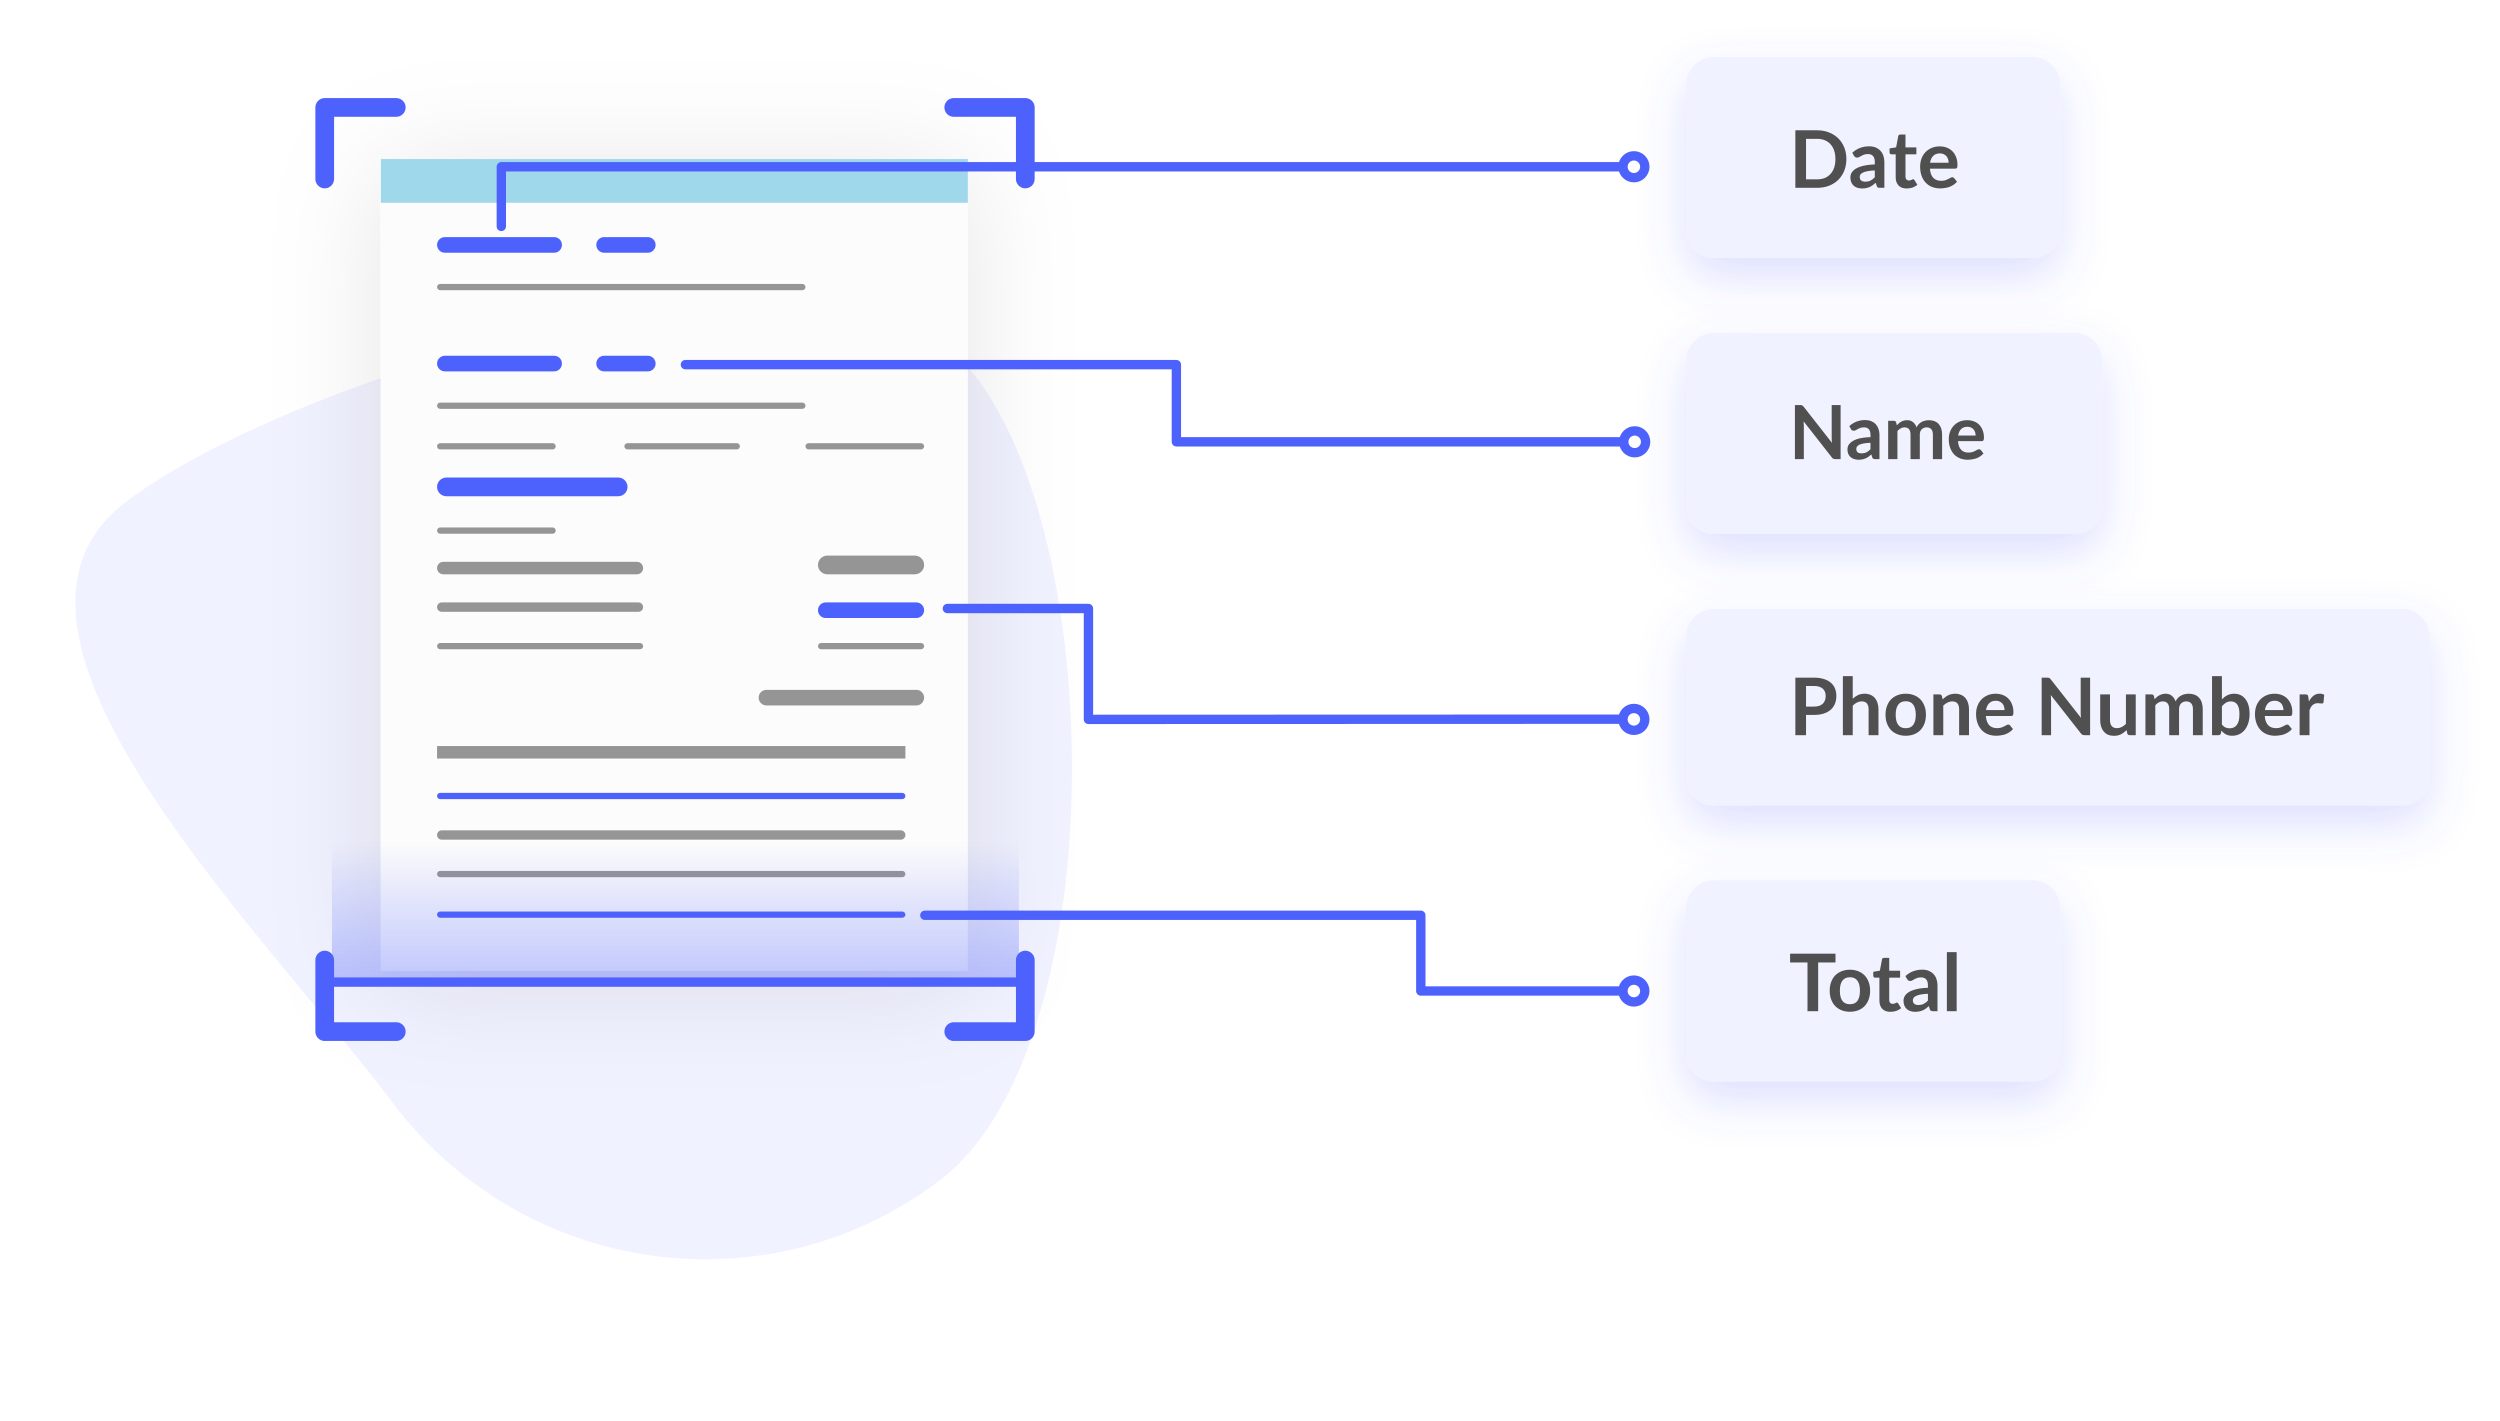
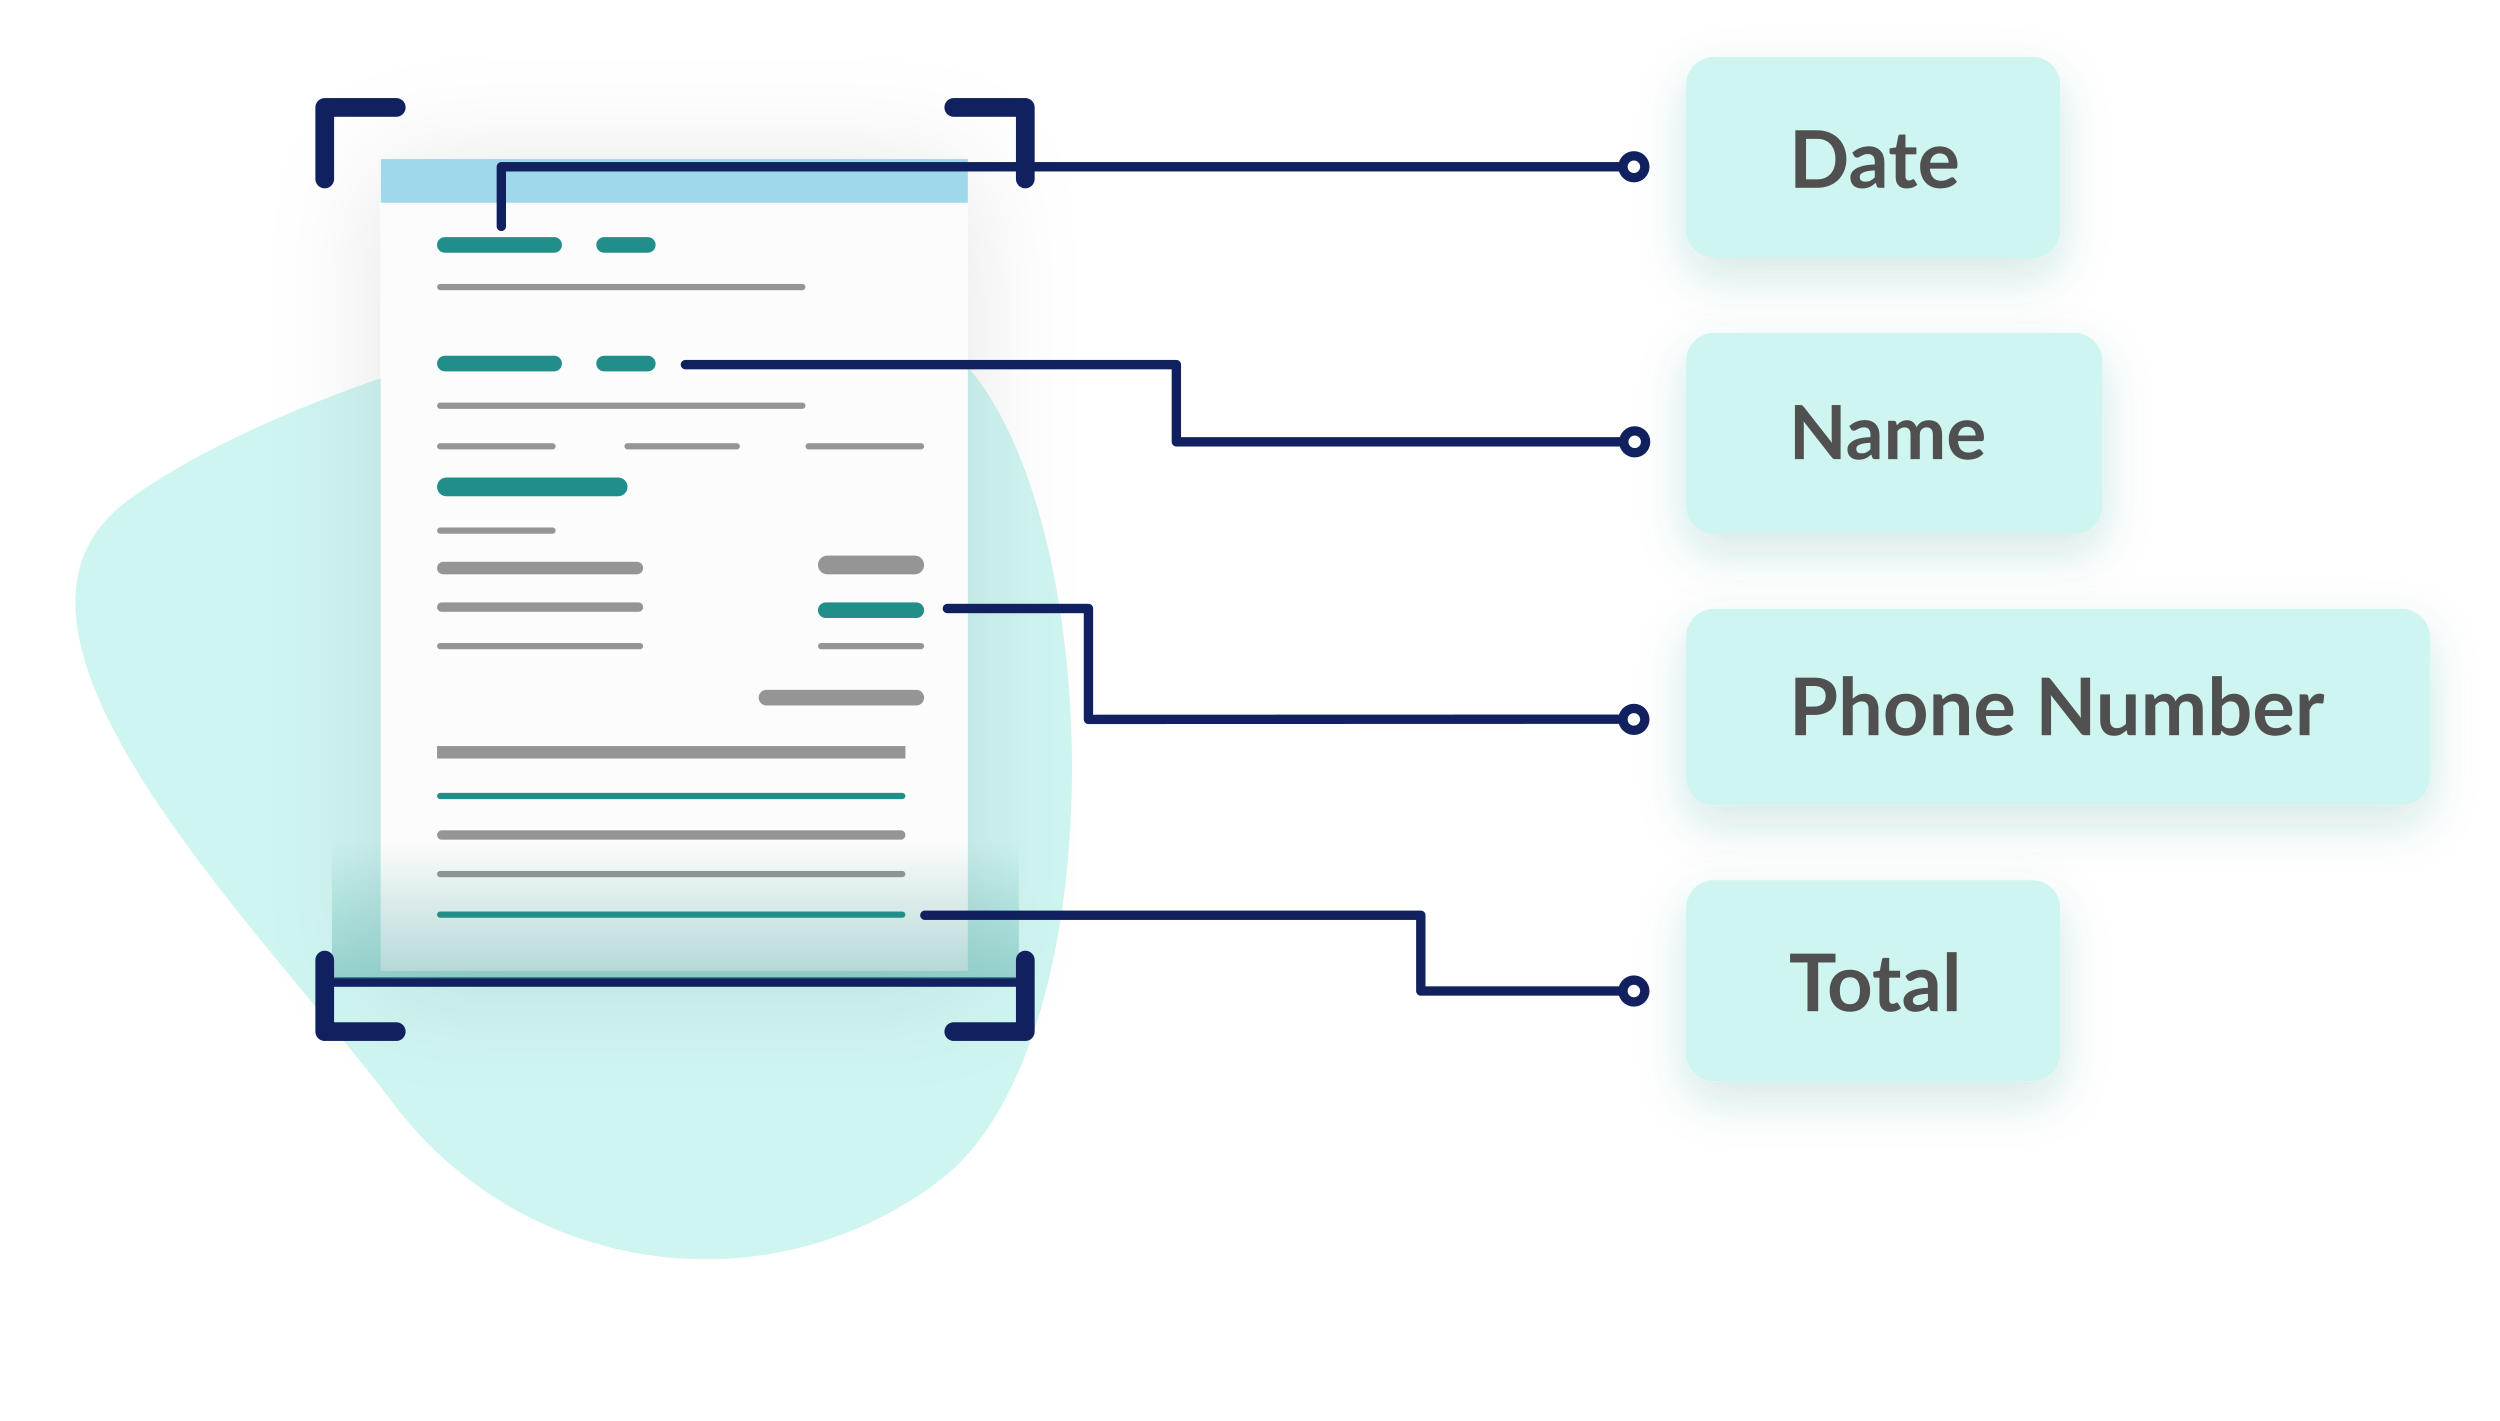
<svg xmlns="http://www.w3.org/2000/svg" width="534.402" height="303.63" viewBox="0 0 534.402 303.63">
  <defs>
-     <style>.a,.i{fill:#f1f2ff;}.a{opacity:0.998;}.b{fill:#fcfcfc;}.c{fill:#a0d8eb;}.d{fill:#4d61fc;}.e{fill:#959595;}.f,.h,.l,.n{fill:none;}.f,.h,.l{stroke:#4d61fc;}.f,.l{stroke-width:2px;}.g{fill:url(#c);}.h,.l{stroke-linecap:round;stroke-linejoin:round;}.h{stroke-width:4px;}.j,.k{fill:#505050;font-family:Lato-Bold, Lato;font-weight:700;}.j{font-size:17px;}.k{font-size:16px;}.m{stroke:none;}.o{filter:url(#j);}.p{filter:url(#h);}.q{filter:url(#f);}.r{filter:url(#d);}.s{filter:url(#a);}</style>
+     <style>.a,.i{fill:#cff5f1;}.a{opacity:0.998;}.b{fill:#fcfcfc;}.c{fill:#a0d8eb;}.d{fill:#218E89;}.e{fill:#959595;}.f,.h,.l,.n{fill:none;}.f,.h,.l{stroke:#11205e;}.f,.l{stroke-width:2px;}.g{fill:url(#c);}.h,.l{stroke-linecap:round;stroke-linejoin:round;}.h{stroke-width:4px;}.j,.k{fill:#505050;font-family:Lato-Bold, Lato;font-weight:700;}.j{font-size:17px;}.k{font-size:16px;}.m{stroke:none;}.o{filter:url(#j);}.p{filter:url(#h);}.q{filter:url(#f);}.r{filter:url(#d);}.s{filter:url(#a);}</style>
    <filter id="a" x="45.413" y="0" width="197.472" height="245.525" filterUnits="userSpaceOnUse">
      <feOffset dy="2" input="SourceAlpha" />
      <feGaussianBlur stdDeviation="12" result="b" />
      <feFlood flood-opacity="0.102" />
      <feComposite operator="in" in2="b" />
      <feComposite in="SourceGraphic" />
    </filter>
    <linearGradient id="c" x1="0.5" x2="0.5" y2="1" gradientUnits="objectBoundingBox">
-       <stop offset="0" stop-color="#4d61fc" stop-opacity="0" />
-       <stop offset="1" stop-color="#4d61fc" stop-opacity="0.341" />
+       <stop offset="0" stop-color="#218E89" stop-opacity="0" />
+       <stop offset="1" stop-color="#218E89" stop-opacity="0.341" />
    </linearGradient>
    <filter id="d" x="345.402" y="1.149" width="110" height="73" filterUnits="userSpaceOnUse">
      <feOffset dy="4" input="SourceAlpha" />
      <feGaussianBlur stdDeviation="5" result="e" />
-       <feFlood flood-color="#4d61fc" flood-opacity="0.2" />
+       <feFlood flood-color="#218E89" flood-opacity="0.2" />
      <feComposite operator="in" in2="e" />
      <feComposite in="SourceGraphic" />
    </filter>
    <filter id="f" x="345.402" y="60.149" width="119" height="73" filterUnits="userSpaceOnUse">
      <feOffset dy="4" input="SourceAlpha" />
      <feGaussianBlur stdDeviation="5" result="g" />
-       <feFlood flood-color="#4d61fc" flood-opacity="0.2" />
+       <feFlood flood-color="#218E89" flood-opacity="0.2" />
      <feComposite operator="in" in2="g" />
      <feComposite in="SourceGraphic" />
    </filter>
    <filter id="h" x="345.402" y="119.149" width="189" height="72" filterUnits="userSpaceOnUse">
      <feOffset dy="4" input="SourceAlpha" />
      <feGaussianBlur stdDeviation="5" result="i" />
-       <feFlood flood-color="#4d61fc" flood-opacity="0.2" />
+       <feFlood flood-color="#218E89" flood-opacity="0.2" />
      <feComposite operator="in" in2="i" />
      <feComposite in="SourceGraphic" />
    </filter>
    <filter id="j" x="345.402" y="177.149" width="110" height="73" filterUnits="userSpaceOnUse">
      <feOffset dy="4" input="SourceAlpha" />
      <feGaussianBlur stdDeviation="5" result="k" />
-       <feFlood flood-color="#4d61fc" flood-opacity="0.2" />
+       <feFlood flood-color="#218E89" flood-opacity="0.2" />
      <feComposite operator="in" in2="k" />
      <feComposite in="SourceGraphic" />
    </filter>
  </defs>
  <g transform="translate(0 10.285)">
    <g transform="translate(0 0)">
      <g transform="translate(0)">
        <g transform="translate(0)">
          <path class="a" d="M136.729,192.87c46.308.079,83.784-37.187,83.705-83.235S134.824.079,88.516,0-.079,114.993,0,161.041,90.421,192.791,136.729,192.87Z" transform="matrix(0.602, 0.799, -0.799, 0.602, 155.661, 0)" />
          <g transform="translate(81.413 23.715)">
            <g class="s" transform="matrix(1, 0, 0, 1, -81.41, -34)">
              <path class="b" d="M0,0H125.472V173.525H0Z" transform="translate(81.41 34)" />
            </g>
            <rect class="c" width="125.472" height="9.344" transform="translate(0 0)" />
            <rect class="d" width="26.696" height="3.337" rx="1.669" transform="translate(12.013 16.685)" />
            <rect class="d" width="26.696" height="3.337" rx="1.669" transform="translate(12.013 42.047)" />
            <rect class="d" width="40.712" height="4.004" rx="2.002" transform="translate(12.013 68.076)" />
            <rect class="e" width="78.754" height="1.335" rx="0.667" transform="translate(12.013 26.696)" />
            <rect class="e" width="78.754" height="1.335" rx="0.667" transform="translate(12.013 52.058)" />
            <rect class="e" width="25.361" height="1.335" rx="0.667" transform="translate(12.013 60.735)" />
            <rect class="e" width="25.361" height="1.335" rx="0.667" transform="translate(12.013 78.755)" />
            <rect class="e" width="44.049" height="2.67" rx="1.335" transform="translate(12.013 86.096)" />
            <rect class="e" width="44.049" height="2.002" rx="1.001" transform="translate(12.013 94.773)" />
            <rect class="e" width="44.049" height="1.335" rx="0.667" transform="translate(12.013 103.449)" />
            <rect class="e" width="100.111" height="2.002" rx="1.001" transform="translate(12.013 143.492)" />
            <rect class="e" width="100.111" height="1.335" rx="0.667" transform="translate(12.013 152.169)" />
            <rect class="d" width="100.111" height="1.335" rx="0.667" transform="translate(12.013 160.845)" />
            <rect class="d" width="100.111" height="1.335" rx="0.667" transform="translate(12.013 135.485)" />
            <rect class="e" width="100.111" height="2.67" transform="translate(12.013 125.474)" />
            <rect class="e" width="22.692" height="1.335" rx="0.667" transform="translate(93.437 103.449)" />
            <rect class="e" width="35.372" height="3.337" rx="1.669" transform="translate(80.756 113.46)" />
            <rect class="d" width="22.692" height="3.337" rx="1.669" transform="translate(93.437 94.773)" />
            <rect class="e" width="22.692" height="4.004" rx="2.002" transform="translate(93.437 84.761)" />
            <rect class="e" width="25.361" height="1.335" rx="0.667" transform="translate(90.767 60.735)" />
            <rect class="e" width="24.694" height="1.335" rx="0.667" transform="translate(52.058 60.735)" />
            <rect class="d" width="12.681" height="3.337" rx="1.669" transform="translate(46.051 16.685)" />
            <rect class="d" width="12.681" height="3.337" rx="1.669" transform="translate(46.051 42.047)" />
          </g>
        </g>
        <g transform="translate(69.413 12.681)">
          <g transform="translate(1.549 156.937)">
            <line class="f" x2="146.829" transform="translate(0 30.033)" />
            <rect class="g" width="146.829" height="29.366" />
          </g>
          <path class="h" d="M15102,1640.653v-15.291h15.291" transform="translate(-15101.999 -1625.362)" />
          <path class="h" d="M15117.29,1640.653v-15.291H15102" transform="translate(-14967.534 -1625.362)" />
          <path class="h" d="M15117.29,1625.362v15.291H15102" transform="translate(-14967.534 -1443.101)" />
          <path class="h" d="M15102,1625.362v15.291h15.291" transform="translate(-15101.999 -1443.101)" />
        </g>
        <g transform="translate(360.335 1.677)">
          <g transform="translate(0 0)">
            <g class="r" transform="matrix(1, 0, 0, 1, -360.33, -11.96)">
              <rect class="i" width="80" height="43" rx="6" transform="translate(360.4 12.15)" />
            </g>
            <text class="j" transform="translate(22.067 28.187)">
              <tspan x="0" y="0">Date</tspan>
            </text>
          </g>
          <g transform="translate(0 59.426)">
            <g class="q" transform="matrix(1, 0, 0, 1, -360.33, -71.39)">
              <rect class="i" width="89" height="43" rx="6" transform="translate(360.4 71.15)" />
            </g>
            <text class="k" transform="translate(22.067 26.762)">
              <tspan x="0" y="0">Name</tspan>
            </text>
          </g>
          <g transform="translate(0 117.909)">
            <g class="p" transform="matrix(1, 0, 0, 1, -360.33, -129.87)">
              <rect class="i" width="159" height="42" rx="6" transform="translate(360.4 130.15)" />
            </g>
            <text class="j" transform="translate(22.067 27.279)">
              <tspan x="0" y="0">Phone Number</tspan>
            </text>
          </g>
          <g transform="translate(0 176.391)">
            <g class="o" transform="matrix(1, 0, 0, 1, -360.33, -188.35)">
              <rect class="i" width="80" height="43" rx="6" transform="translate(360.4 188.15)" />
            </g>
            <text class="j" transform="translate(22.067 27.796)">
              <tspan x="0" y="0">Total</tspan>
            </text>
          </g>
        </g>
      </g>
      <g transform="translate(107.164 22.024)">
        <g transform="translate(95.345 97.767)">
          <path class="l" d="M34.531-35.512H64.69v23.7l114.016-.043" transform="translate(-34.531 35.512)" />
          <g class="f" transform="translate(143.414 20.364)">
            <circle class="m" cx="3.337" cy="3.337" r="3.337" />
            <circle class="n" cx="3.337" cy="3.337" r="2.337" />
          </g>
        </g>
        <g transform="translate(90.533 163.342)">
          <path class="l" d="M27.321-24.259H133.337v16.19h42.877" transform="translate(-27.321 24.259)" />
          <g class="f" transform="translate(148.226 12.853)">
            <circle class="m" cx="3.337" cy="3.337" r="3.337" />
            <circle class="n" cx="3.337" cy="3.337" r="2.337" />
          </g>
        </g>
        <g transform="translate(0)">
          <g class="f" transform="translate(238.762)">
            <circle class="m" cx="3.337" cy="3.337" r="3.337" />
            <circle class="n" cx="3.337" cy="3.337" r="2.337" />
          </g>
          <path class="l" d="M809.543,500.827V488.08h239.121" transform="translate(-809.543 -484.743)" />
        </g>
        <g transform="translate(39.347 45.635)">
          <g class="f" transform="translate(199.584 13.163)">
            <circle class="m" cx="3.337" cy="3.337" r="3.337" />
            <circle class="n" cx="3.337" cy="3.337" r="2.337" />
          </g>
          <path class="l" d="M832.932,482.457h104.95v16.5h94.824" transform="translate(-832.932 -482.457)" />
        </g>
      </g>
    </g>
  </g>
</svg>
